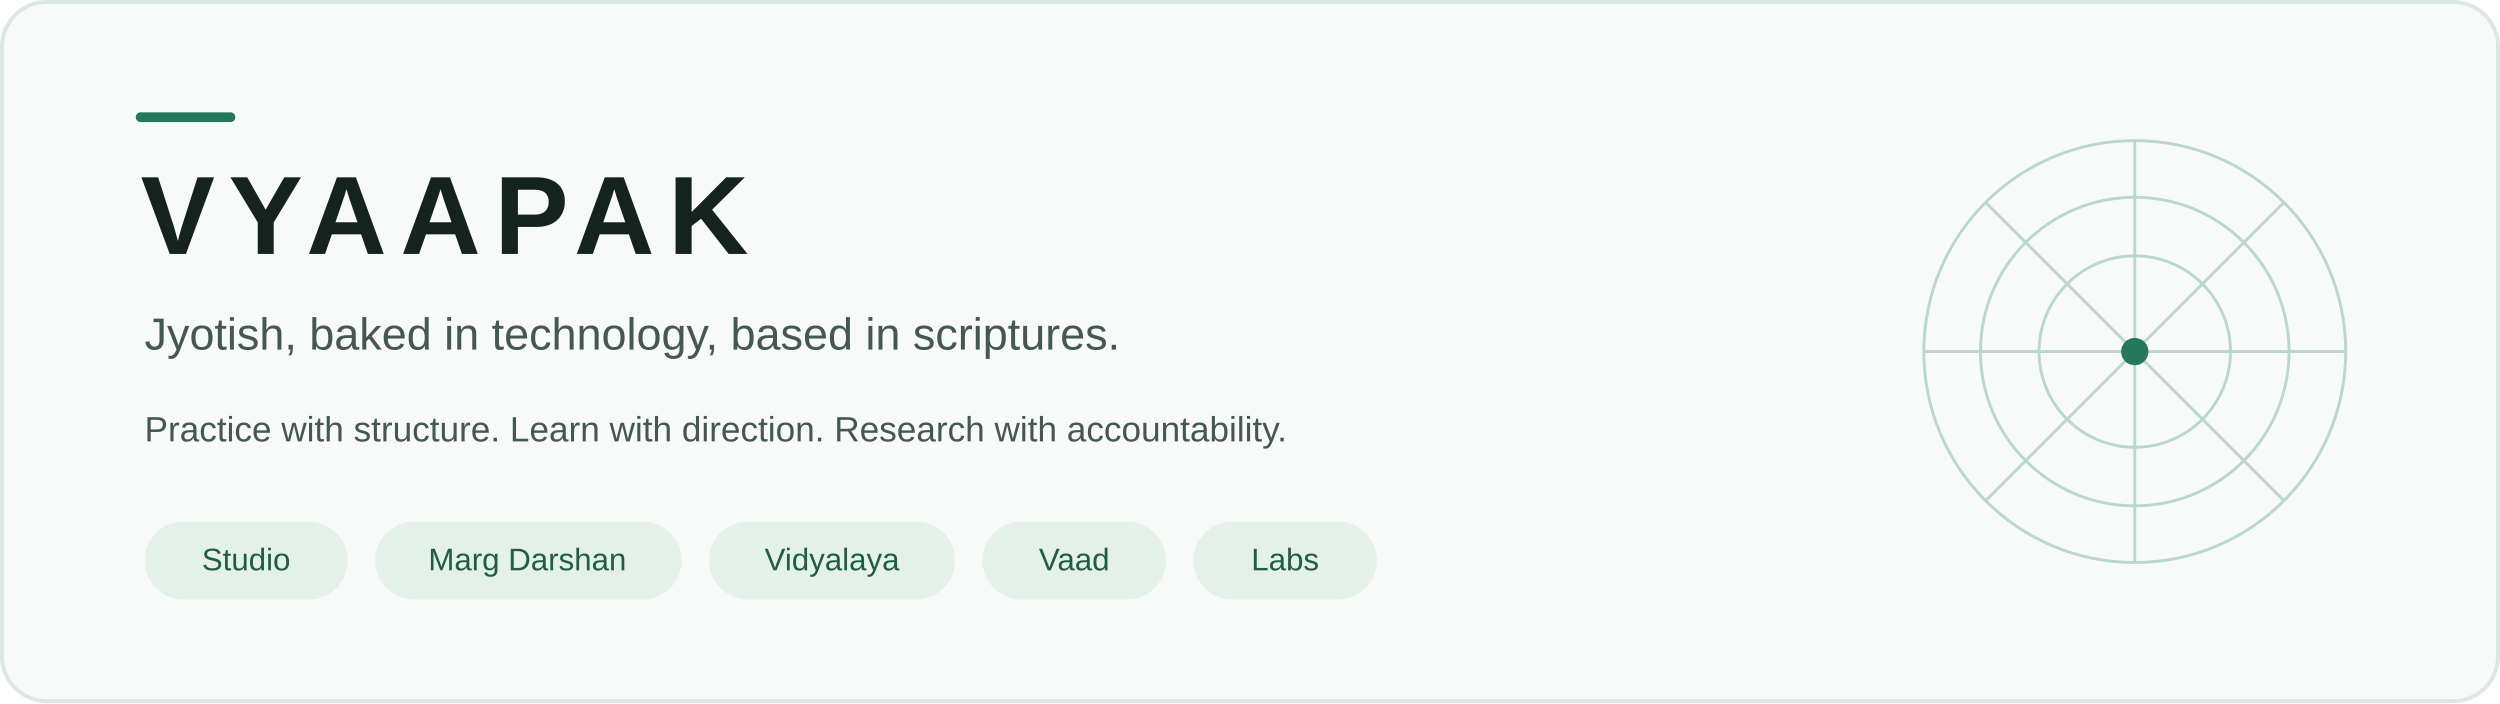
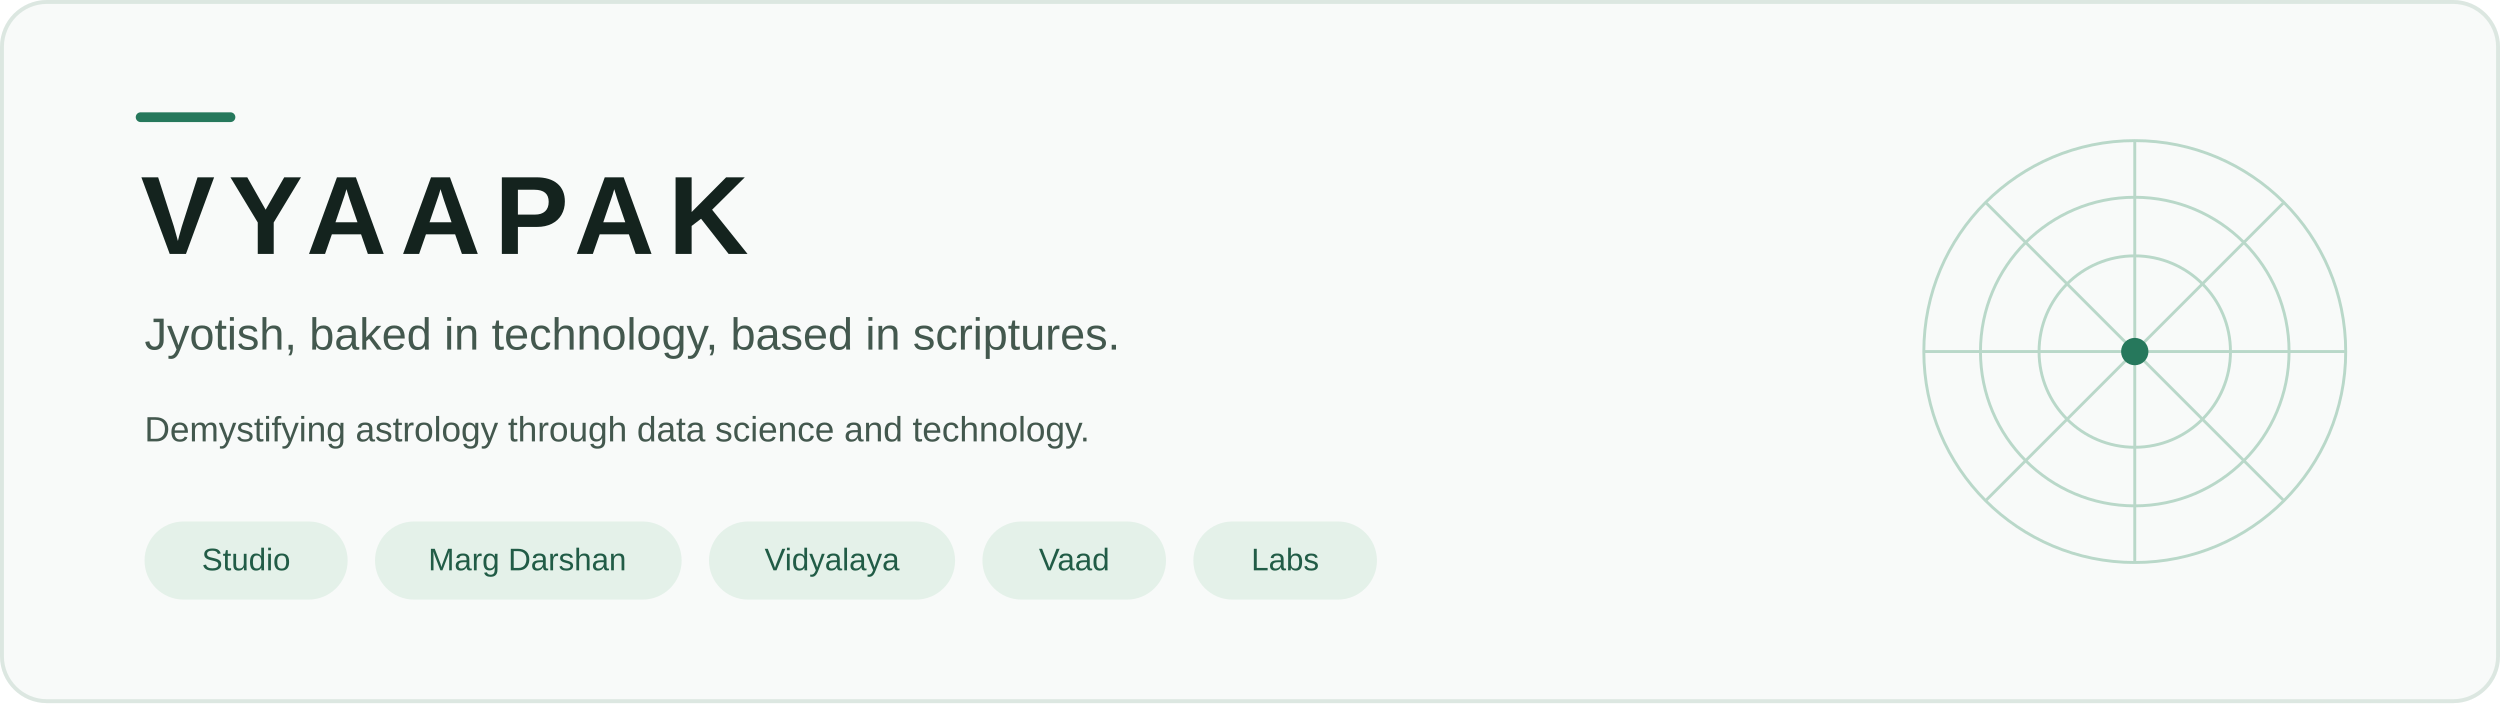
<svg xmlns="http://www.w3.org/2000/svg" width="1280" height="360" viewBox="0 0 1280 360" role="img" aria-labelledby="title desc">
  <rect width="1280" height="360" rx="24" fill="#f8faf9" />
  <rect x="1" y="1" width="1278" height="358" rx="23" fill="none" stroke="#dce7e1" stroke-width="2" />
  <path d="M72 60h46" stroke="#26785c" stroke-width="5" stroke-linecap="round" />
  <text x="72" y="130" font-family="Arial,Helvetica,sans-serif" font-size="57" font-weight="700" letter-spacing="7" fill="#14231e">VYAAPAK</text>
  <text x="74" y="179" font-family="Arial,Helvetica,sans-serif" font-size="23" fill="#43584e">Jyotish, baked in technology, based in scriptures.</text>
-   <text x="74" y="226" font-family="Arial,Helvetica,sans-serif" font-size="18" fill="#43584e">Practice with structure. Learn with direction. Research with accountability.</text>
+   <text x="74" y="226" font-family="Arial,Helvetica,sans-serif" font-size="18" fill="#43584e">Demystifying astrology through data science and technology.</text>
  <g font-family="Arial,Helvetica,sans-serif" font-size="16" fill="#215c46">
    <rect x="74" y="267" width="104" height="40" rx="20" fill="#e4f1e9" />
    <text x="126" y="292" text-anchor="middle">Studio</text>
    <rect x="192" y="267" width="157" height="40" rx="20" fill="#e4f1e9" />
    <text x="270" y="292" text-anchor="middle">Marg Darshan</text>
    <rect x="363" y="267" width="126" height="40" rx="20" fill="#e4f1e9" />
    <text x="426" y="292" text-anchor="middle">Vidyalaya</text>
    <rect x="503" y="267" width="94" height="40" rx="20" fill="#e4f1e9" />
    <text x="550" y="292" text-anchor="middle">Vaad</text>
    <rect x="611" y="267" width="94" height="40" rx="20" fill="#e4f1e9" />
    <text x="658" y="292" text-anchor="middle">Labs</text>
  </g>
  <g fill="none" stroke="#b9d8c9" stroke-width="1.5">
    <circle cx="1093" cy="180" r="108" />
    <circle cx="1093" cy="180" r="79" />
    <circle cx="1093" cy="180" r="49" />
    <path d="M985 180h216M1093 72v216M1017 104l152 152M1017 256l152-152" />
  </g>
  <circle cx="1093" cy="180" r="7" fill="#26785c" />
</svg>
